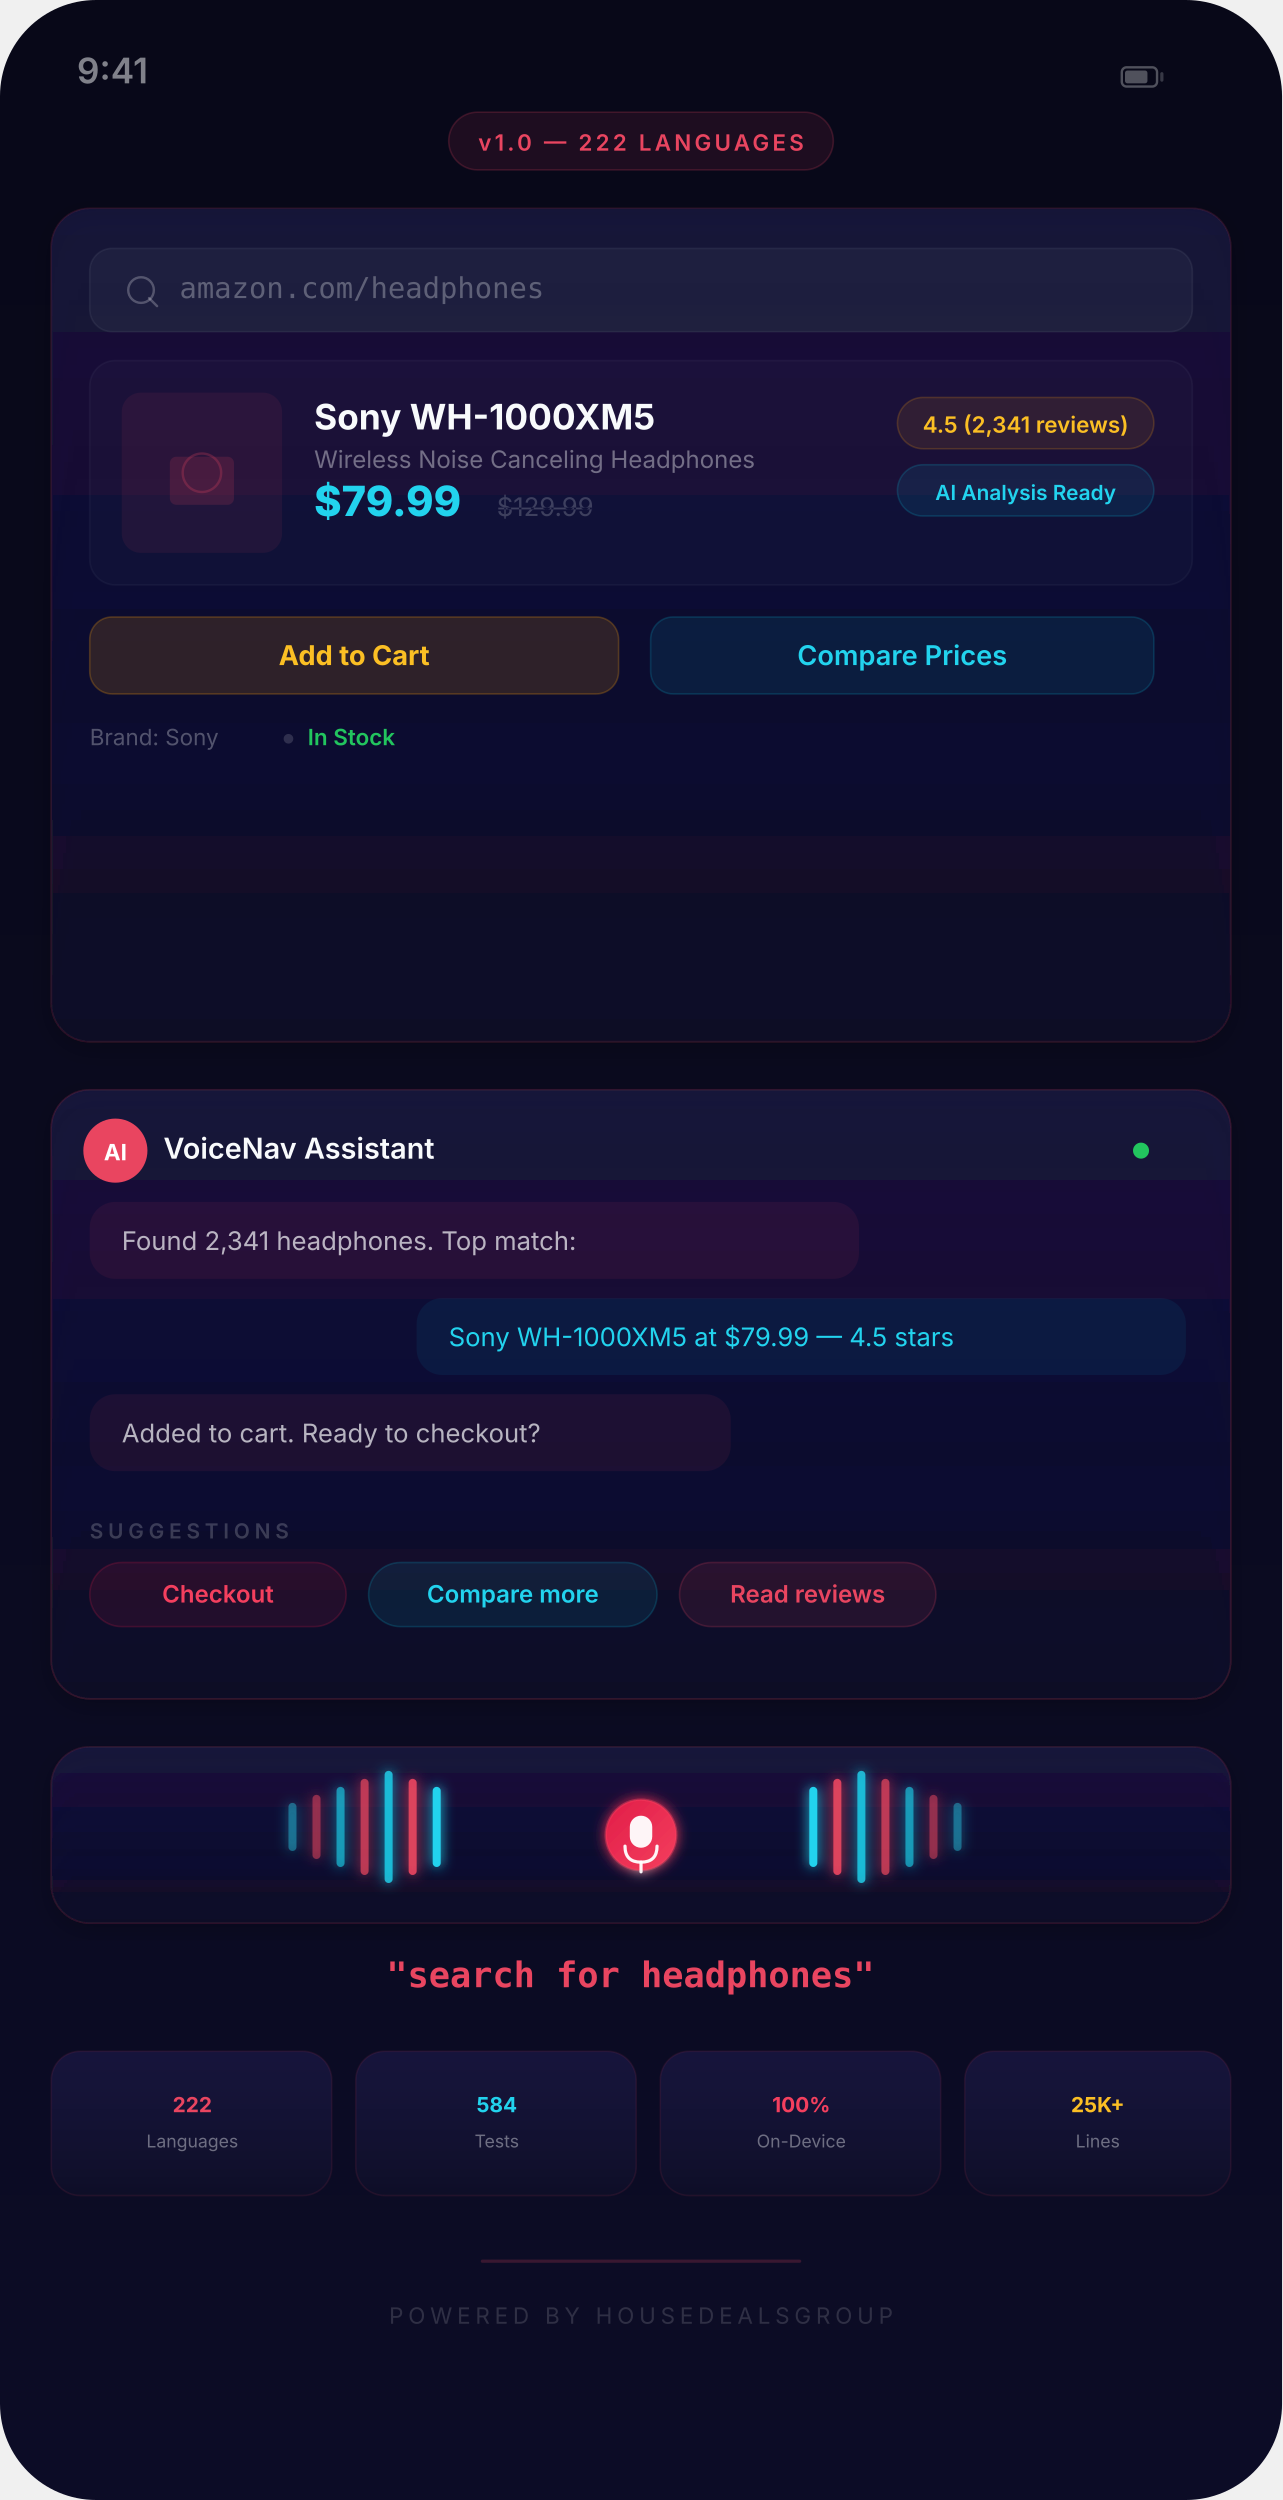
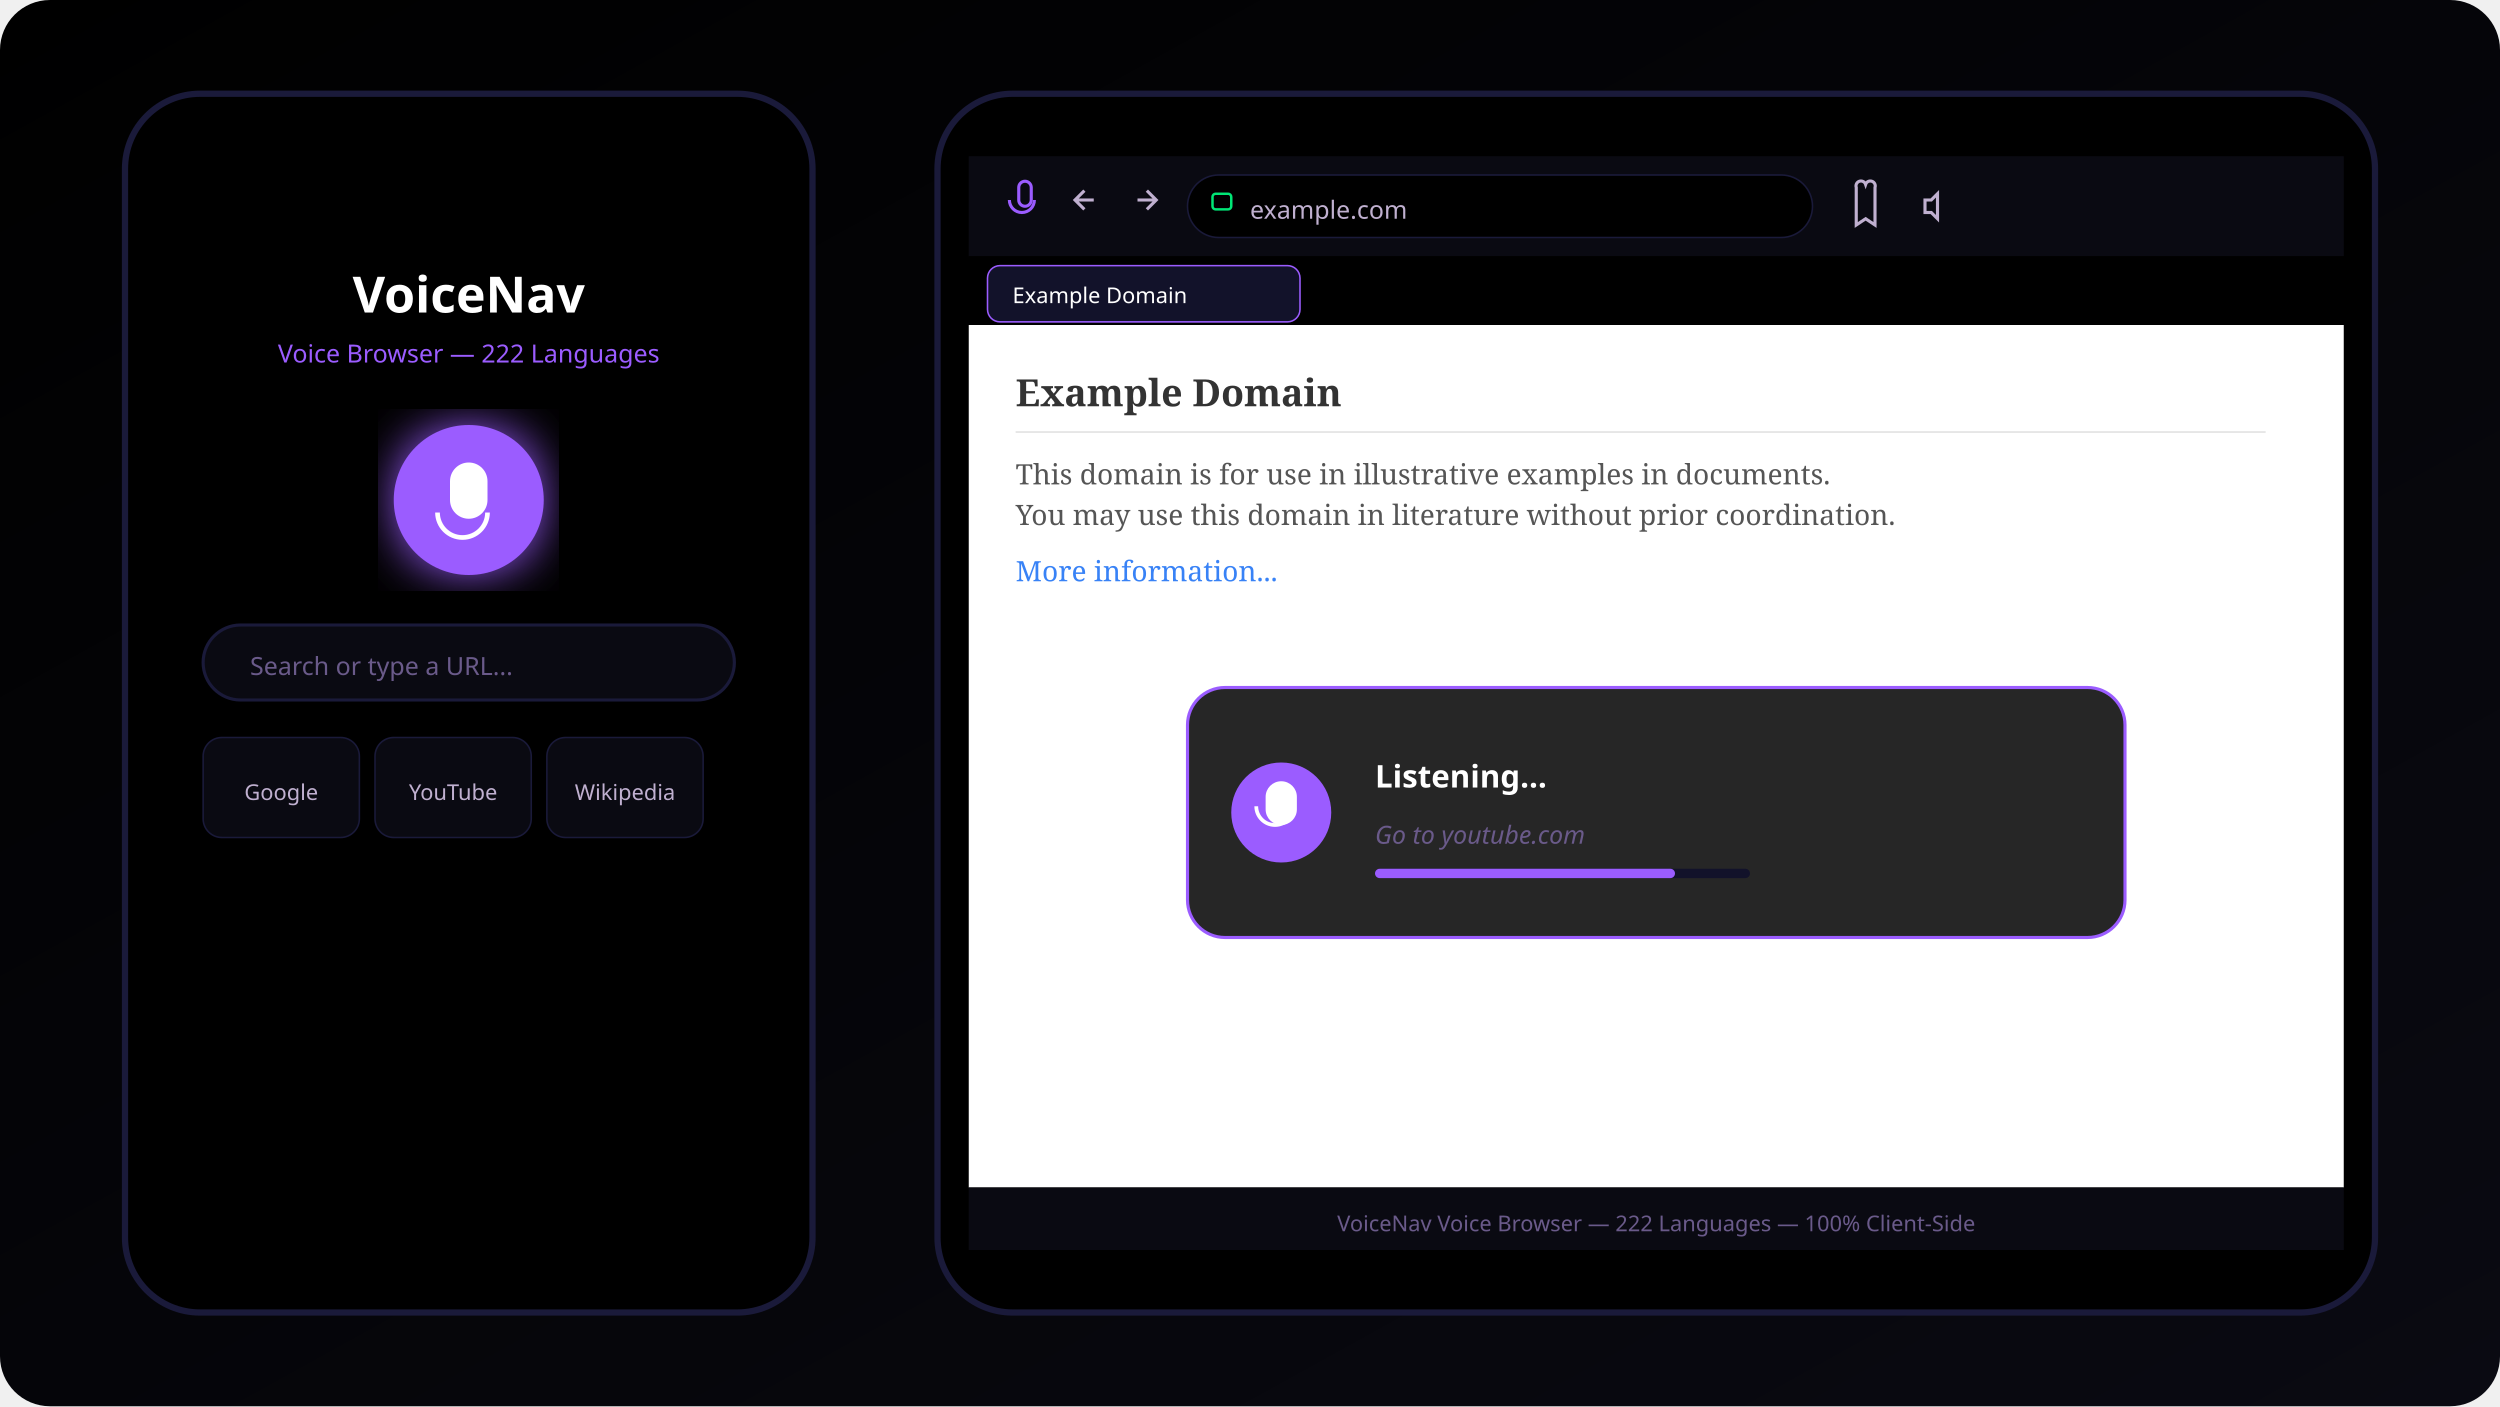
- <svg xmlns="http://www.w3.org/2000/svg" viewBox="0 0 800 1560" width="800" height="1560">
+ <svg xmlns="http://www.w3.org/2000/svg" viewBox="0 0 800 450" fill="none">
  <defs>
-     <linearGradient id="bg" x1="0%" y1="0%" x2="0%" y2="100%">
-       <stop offset="0%" stop-color="#080818" />
-       <stop offset="50%" stop-color="#0a0a1f" />
-       <stop offset="100%" stop-color="#0c0c26" />
+     <linearGradient id="bgGrad" x1="0%" y1="0%" x2="100%" y2="100%">
+       <stop offset="0%" stop-color="#000000" />
+       <stop offset="100%" stop-color="#0A0A12" />
    </linearGradient>
-     <linearGradient id="accent" x1="0%" y1="0%" x2="100%" y2="100%">
-       <stop offset="0%" stop-color="#e94560" />
-       <stop offset="100%" stop-color="#e94560" />
-     </linearGradient>
-     <linearGradient id="cyan" x1="0%" y1="0%" x2="100%" y2="0%">
-       <stop offset="0%" stop-color="#06b6d4" />
-       <stop offset="100%" stop-color="#22d3ee" />
-     </linearGradient>
-     <linearGradient id="micGrad" x1="0%" y1="0%" x2="100%" y2="100%">
-       <stop offset="0%" stop-color="#e11d48" />
-       <stop offset="100%" stop-color="#f43f5e" />
-     </linearGradient>
-     <linearGradient id="cardBg" x1="0%" y1="0%" x2="0%" y2="100%">
-       <stop offset="0%" stop-color="rgba(30,27,75,0.6)" />
-       <stop offset="100%" stop-color="rgba(15,15,40,0.8)" />
-     </linearGradient>
-     <linearGradient id="gold" x1="0%" y1="0%" x2="100%" y2="0%">
-       <stop offset="0%" stop-color="#f59e0b" />
-       <stop offset="100%" stop-color="#fbbf24" />
+     <linearGradient id="accentGrad" x1="0%" y1="0%" x2="100%" y2="100%">
+       <stop offset="0%" stop-color="#9B5CFF" />
+       <stop offset="100%" stop-color="#C084FC" />
    </linearGradient>
    <filter id="glow">
-       <feGaussianBlur stdDeviation="4" result="blur" />
+       <feGaussianBlur stdDeviation="8" result="blur" />
      <feMerge>
        <feMergeNode in="blur" />
        <feMergeNode in="SourceGraphic" />
      </feMerge>
    </filter>
-     <filter id="cardShadow">
-       <feDropShadow dx="0" dy="4" stdDeviation="8" flood-color="#000" flood-opacity="0.3" />
-     </filter>
-     <filter id="frost">
-       <feGaussianBlur stdDeviation="0.5" />
-     </filter>
  </defs>
-   <rect width="800" height="1560" rx="60" fill="url(#bg)" />
-   <text x="48" y="52" fill="rgba(248,250,252,0.5)" font-family="'SF Pro Text', -apple-system, system-ui, sans-serif" font-size="22" font-weight="600">9:41</text>
-   <g transform="translate(700,38)">
-     <rect x="0" y="4" width="22" height="12" rx="3" fill="none" stroke="rgba(248,250,252,0.3)" stroke-width="1.5" />
-     <rect x="2" y="6" width="14" height="8" rx="1.5" fill="rgba(248,250,252,0.3)" />
-     <rect x="24" y="7" width="2" height="6" rx="1" fill="rgba(248,250,252,0.2)" />
-   </g>
-   <rect x="280" y="70" width="240" height="36" rx="18" fill="rgba(233,69,96,0.1)" stroke="rgba(233,69,96,0.2)" stroke-width="1" />
-   <text x="400" y="94" text-anchor="middle" fill="#e94560" font-family="'SF Pro Text', system-ui, sans-serif" font-size="14" font-weight="600" letter-spacing="2">v1.0 — 222 LANGUAGES</text>
-   <g filter="url(#cardShadow)">
-     <rect x="32" y="130" width="736" height="520" rx="24" fill="url(#cardBg)" stroke="rgba(233,69,96,0.12)" stroke-width="1" />
-   </g>
-   <rect x="56" y="155" width="688" height="52" rx="14" fill="rgba(248,250,252,0.04)" stroke="rgba(248,250,252,0.06)" stroke-width="1" />
-   <circle cx="88" cy="181" r="8" fill="none" stroke="rgba(248,250,252,0.25)" stroke-width="1.5" />
-   <line x1="93" y1="186" x2="98" y2="191" stroke="rgba(248,250,252,0.25)" stroke-width="1.5" stroke-linecap="round" />
-   <text x="112" y="186" fill="rgba(248,250,252,0.3)" font-family="'SF Mono', monospace" font-size="18">amazon.com/headphones</text>
-   <rect x="56" y="225" width="688" height="140" rx="16" fill="rgba(248,250,252,0.02)" stroke="rgba(248,250,252,0.04)" stroke-width="1" />
-   <rect x="76" y="245" width="100" height="100" rx="12" fill="rgba(233,69,96,0.08)" />
-   <g transform="translate(106,275)">
-     <rect x="0" y="10" width="40" height="30" rx="4" fill="rgba(233,69,96,0.15)" />
-     <circle cx="20" cy="20" r="12" fill="none" stroke="rgba(233,69,96,0.25)" stroke-width="1.5" />
-   </g>
-   <text x="196" y="268" fill="#f8fafc" font-family="'SF Pro Text', system-ui, sans-serif" font-size="22" font-weight="700">Sony WH-1000XM5</text>
-   <text x="196" y="292" fill="rgba(248,250,252,0.4)" font-family="'SF Pro Text', system-ui, sans-serif" font-size="15">Wireless Noise Canceling Headphones</text>
-   <text x="196" y="322" fill="#22d3ee" font-family="'SF Pro Text', system-ui, sans-serif" font-size="26" font-weight="800">$79.99</text>
-   <text x="310" y="322" fill="rgba(248,250,252,0.2)" font-family="'SF Pro Text', system-ui, sans-serif" font-size="16" text-decoration="line-through">$129.99</text>
-   <rect x="560" y="248" width="160" height="32" rx="16" fill="rgba(245,158,11,0.1)" stroke="rgba(245,158,11,0.2)" stroke-width="1" />
-   <text x="640" y="270" text-anchor="middle" fill="#fbbf24" font-family="'SF Pro Text', system-ui, sans-serif" font-size="14" font-weight="600">4.5 (2,341 reviews)</text>
-   <rect x="560" y="290" width="160" height="32" rx="16" fill="rgba(6,182,212,0.1)" stroke="rgba(6,182,212,0.2)" stroke-width="1" />
-   <text x="640" y="312" text-anchor="middle" fill="#22d3ee" font-family="'SF Pro Text', system-ui, sans-serif" font-size="13" font-weight="600">AI Analysis Ready</text>
-   <rect x="56" y="385" width="330" height="48" rx="14" fill="rgba(245,158,11,0.15)" stroke="rgba(245,158,11,0.25)" stroke-width="1" />
-   <text x="221" y="415" text-anchor="middle" fill="#fbbf24" font-family="'SF Pro Text', system-ui, sans-serif" font-size="17" font-weight="700">Add to Cart</text>
-   <rect x="406" y="385" width="314" height="48" rx="14" fill="rgba(6,182,212,0.1)" stroke="rgba(6,182,212,0.2)" stroke-width="1" />
-   <text x="563" y="415" text-anchor="middle" fill="#22d3ee" font-family="'SF Pro Text', system-ui, sans-serif" font-size="17" font-weight="600">Compare Prices</text>
-   <text x="56" y="465" fill="rgba(248,250,252,0.3)" font-family="'SF Pro Text', system-ui, sans-serif" font-size="14">Brand: Sony</text>
-   <circle cx="180" cy="461" r="3" fill="rgba(248,250,252,0.15)" />
-   <text x="192" y="465" fill="#22c55e" font-family="'SF Pro Text', system-ui, sans-serif" font-size="14" font-weight="600">In Stock</text>
-   <g filter="url(#cardShadow)">
-     <rect x="32" y="680" width="736" height="380" rx="24" fill="url(#cardBg)" stroke="rgba(233,69,96,0.15)" stroke-width="1" />
-   </g>
-   <circle cx="72" cy="718" r="20" fill="url(#accent)" />
-   <text x="72" y="724" text-anchor="middle" fill="white" font-family="'SF Pro Text', system-ui, sans-serif" font-size="14" font-weight="700">AI</text>
-   <text x="102" y="723" fill="#f8fafc" font-family="'SF Pro Text', system-ui, sans-serif" font-size="18" font-weight="600">VoiceNav Assistant</text>
-   <circle cx="712" cy="718" r="5" fill="#22c55e">
-     <animate attributeName="opacity" values="1;0.4;1" dur="2.5s" repeatCount="indefinite" />
-   </circle>
-   <rect x="56" y="750" width="480" height="48" rx="16" fill="rgba(233,69,96,0.08)" />
-   <text x="76" y="780" fill="rgba(248,250,252,0.7)" font-family="'SF Pro Text', system-ui, sans-serif" font-size="16">Found 2,341 headphones. Top match:</text>
-   <rect x="260" y="810" width="480" height="48" rx="16" fill="rgba(6,182,212,0.08)" />
-   <text x="280" y="840" fill="#22d3ee" font-family="'SF Pro Text', system-ui, sans-serif" font-size="16">Sony WH-1000XM5 at $79.99 — 4.5 stars</text>
-   <rect x="56" y="870" width="400" height="48" rx="16" fill="rgba(233,69,96,0.08)" />
-   <text x="76" y="900" fill="rgba(248,250,252,0.7)" font-family="'SF Pro Text', system-ui, sans-serif" font-size="16">Added to cart. Ready to checkout?</text>
-   <text x="56" y="960" fill="rgba(248,250,252,0.2)" font-family="'SF Pro Text', system-ui, sans-serif" font-size="13" font-weight="600" letter-spacing="3">SUGGESTIONS</text>
-   <rect x="56" y="975" width="160" height="40" rx="20" fill="rgba(225,29,72,0.1)" stroke="rgba(225,29,72,0.2)" stroke-width="1" />
-   <text x="136" y="1000" text-anchor="middle" fill="#f43f5e" font-family="'SF Pro Text', system-ui, sans-serif" font-size="15" font-weight="600">Checkout</text>
-   <rect x="230" y="975" width="180" height="40" rx="20" fill="rgba(6,182,212,0.1)" stroke="rgba(6,182,212,0.2)" stroke-width="1" />
-   <text x="320" y="1000" text-anchor="middle" fill="#22d3ee" font-family="'SF Pro Text', system-ui, sans-serif" font-size="15" font-weight="600">Compare more</text>
-   <rect x="424" y="975" width="160" height="40" rx="20" fill="rgba(233,69,96,0.1)" stroke="rgba(233,69,96,0.2)" stroke-width="1" />
-   <text x="504" y="1000" text-anchor="middle" fill="#e94560" font-family="'SF Pro Text', system-ui, sans-serif" font-size="15" font-weight="600">Read reviews</text>
-   <g filter="url(#cardShadow)">
-     <rect x="32" y="1090" width="736" height="110" rx="24" fill="url(#cardBg)" stroke="rgba(233,69,96,0.12)" stroke-width="1" />
-   </g>
-   <g filter="url(#glow)">
-     <rect x="180" y="1125" width="5" height="30" rx="2.5" fill="#22d3ee" opacity="0.4">
-       <animate attributeName="height" values="30;50;30" dur="0.9s" repeatCount="indefinite" />
-       <animate attributeName="y" values="1125;1115;1125" dur="0.9s" repeatCount="indefinite" />
-     </rect>
-     <rect x="195" y="1120" width="5" height="40" rx="2.5" fill="#e94560" opacity="0.5">
-       <animate attributeName="height" values="40;60;40" dur="0.7s" repeatCount="indefinite" />
-       <animate attributeName="y" values="1120;1110;1120" dur="0.7s" repeatCount="indefinite" />
-     </rect>
-     <rect x="210" y="1115" width="5" height="50" rx="2.5" fill="#22d3ee" opacity="0.6">
-       <animate attributeName="height" values="50;70;50" dur="0.8s" repeatCount="indefinite" />
-       <animate attributeName="y" values="1115;1105;1115" dur="0.8s" repeatCount="indefinite" />
-     </rect>
-     <rect x="225" y="1110" width="5" height="60" rx="2.5" fill="#e94560" opacity="0.7">
-       <animate attributeName="height" values="60;80;60" dur="0.6s" repeatCount="indefinite" />
-       <animate attributeName="y" values="1110;1100;1110" dur="0.6s" repeatCount="indefinite" />
-     </rect>
-     <rect x="240" y="1105" width="5" height="70" rx="2.5" fill="#22d3ee" opacity="0.8">
-       <animate attributeName="height" values="70;85;70" dur="0.75s" repeatCount="indefinite" />
-       <animate attributeName="y" values="1105;1098;1105" dur="0.75s" repeatCount="indefinite" />
-     </rect>
-     <rect x="255" y="1110" width="5" height="60" rx="2.5" fill="#e94560" opacity="0.9">
-       <animate attributeName="height" values="60;75;60" dur="0.65s" repeatCount="indefinite" />
-       <animate attributeName="y" values="1110;1103;1110" dur="0.65s" repeatCount="indefinite" />
-     </rect>
-     <rect x="270" y="1115" width="5" height="50" rx="2.5" fill="#22d3ee" opacity="1">
-       <animate attributeName="height" values="50;65;50" dur="0.85s" repeatCount="indefinite" />
-       <animate attributeName="y" values="1115;1108;1115" dur="0.85s" repeatCount="indefinite" />
-     </rect>
-     <circle cx="400" cy="1145" r="22" fill="url(#micGrad)">
-       <animate attributeName="r" values="22;25;22" dur="1.5s" repeatCount="indefinite" />
-     </circle>
-     <circle cx="400" cy="1145" r="22" fill="none" stroke="#f43f5e" stroke-width="1.5" opacity="0.4">
-       <animate attributeName="r" values="22;32;22" dur="1.5s" repeatCount="indefinite" />
-       <animate attributeName="opacity" values="0.4;0;0.4" dur="1.5s" repeatCount="indefinite" />
-     </circle>
-     <rect x="393" y="1133" width="14" height="20" rx="7" fill="white" opacity="0.95" />
-     <path d="M390 1152 Q390 1162 400 1162 Q410 1162 410 1152" fill="none" stroke="white" stroke-width="2" stroke-linecap="round" opacity="0.95" />
-     <line x1="400" y1="1162" x2="400" y2="1168" stroke="white" stroke-width="2" stroke-linecap="round" opacity="0.95" />
-     <rect x="505" y="1115" width="5" height="50" rx="2.5" fill="#22d3ee" opacity="1">
-       <animate attributeName="height" values="50;65;50" dur="0.8s" repeatCount="indefinite" />
-       <animate attributeName="y" values="1115;1108;1115" dur="0.8s" repeatCount="indefinite" />
-     </rect>
-     <rect x="520" y="1110" width="5" height="60" rx="2.5" fill="#e94560" opacity="0.9">
-       <animate attributeName="height" values="60;75;60" dur="0.7s" repeatCount="indefinite" />
-       <animate attributeName="y" values="1110;1103;1110" dur="0.7s" repeatCount="indefinite" />
-     </rect>
-     <rect x="535" y="1105" width="5" height="70" rx="2.5" fill="#22d3ee" opacity="0.8">
-       <animate attributeName="height" values="70;85;70" dur="0.6s" repeatCount="indefinite" />
-       <animate attributeName="y" values="1105;1098;1105" dur="0.6s" repeatCount="indefinite" />
-     </rect>
-     <rect x="550" y="1110" width="5" height="60" rx="2.5" fill="#e94560" opacity="0.7">
-       <animate attributeName="height" values="60;80;60" dur="0.75s" repeatCount="indefinite" />
-       <animate attributeName="y" values="1110;1100;1110" dur="0.75s" repeatCount="indefinite" />
-     </rect>
-     <rect x="565" y="1115" width="5" height="50" rx="2.5" fill="#22d3ee" opacity="0.6">
-       <animate attributeName="height" values="50;70;50" dur="0.85s" repeatCount="indefinite" />
-       <animate attributeName="y" values="1115;1105;1115" dur="0.85s" repeatCount="indefinite" />
-     </rect>
-     <rect x="580" y="1120" width="5" height="40" rx="2.5" fill="#e94560" opacity="0.5">
-       <animate attributeName="height" values="40;60;40" dur="0.65s" repeatCount="indefinite" />
-       <animate attributeName="y" values="1120;1110;1120" dur="0.65s" repeatCount="indefinite" />
-     </rect>
-     <rect x="595" y="1125" width="5" height="30" rx="2.5" fill="#22d3ee" opacity="0.4">
-       <animate attributeName="height" values="30;50;30" dur="0.9s" repeatCount="indefinite" />
-       <animate attributeName="y" values="1125;1115;1125" dur="0.9s" repeatCount="indefinite" />
-     </rect>
-   </g>
-   <text x="400" y="1240" text-anchor="middle" fill="#22d3ee" font-family="'SF Mono', monospace" font-size="22" font-weight="600" opacity="0">
-     "add it to cart"
-     <animate attributeName="opacity" values="0;0;1;1;0" dur="5s" repeatCount="indefinite" />
-   </text>
-   <text x="400" y="1240" text-anchor="middle" fill="#e94560" font-family="'SF Mono', monospace" font-size="22" font-weight="600">
-     "search for headphones"
-     <animate attributeName="opacity" values="1;1;0;0;0" dur="5s" repeatCount="indefinite" />
-   </text>
-   <rect x="32" y="1280" width="175" height="90" rx="18" fill="url(#cardBg)" stroke="rgba(233,69,96,0.1)" stroke-width="1" />
-   <text x="120" y="1318" text-anchor="middle" fill="#e94560" font-family="'SF Pro Text', system-ui, sans-serif" font-size="13" font-weight="700">222</text>
-   <text x="120" y="1340" text-anchor="middle" fill="rgba(248,250,252,0.4)" font-family="'SF Pro Text', system-ui, sans-serif" font-size="11">Languages</text>
-   <rect x="222" y="1280" width="175" height="90" rx="18" fill="url(#cardBg)" stroke="rgba(233,69,96,0.1)" stroke-width="1" />
-   <text x="310" y="1318" text-anchor="middle" fill="#22d3ee" font-family="'SF Pro Text', system-ui, sans-serif" font-size="13" font-weight="700">584</text>
-   <text x="310" y="1340" text-anchor="middle" fill="rgba(248,250,252,0.4)" font-family="'SF Pro Text', system-ui, sans-serif" font-size="11">Tests</text>
-   <rect x="412" y="1280" width="175" height="90" rx="18" fill="url(#cardBg)" stroke="rgba(233,69,96,0.1)" stroke-width="1" />
-   <text x="500" y="1318" text-anchor="middle" fill="#f43f5e" font-family="'SF Pro Text', system-ui, sans-serif" font-size="13" font-weight="700">100%</text>
-   <text x="500" y="1340" text-anchor="middle" fill="rgba(248,250,252,0.4)" font-family="'SF Pro Text', system-ui, sans-serif" font-size="11">On-Device</text>
-   <rect x="602" y="1280" width="166" height="90" rx="18" fill="url(#cardBg)" stroke="rgba(233,69,96,0.1)" stroke-width="1" />
-   <text x="685" y="1318" text-anchor="middle" fill="#fbbf24" font-family="'SF Pro Text', system-ui, sans-serif" font-size="13" font-weight="700">25K+</text>
-   <text x="685" y="1340" text-anchor="middle" fill="rgba(248,250,252,0.4)" font-family="'SF Pro Text', system-ui, sans-serif" font-size="11">Lines</text>
-   <rect x="300" y="1410" width="200" height="2" rx="1" fill="url(#accent)" opacity="0.2" />
-   <text x="400" y="1450" text-anchor="middle" fill="rgba(248,250,252,0.15)" font-family="'SF Pro Text', system-ui, sans-serif" font-size="14" letter-spacing="3">POWERED BY HOUSEDEALSGROUP</text>
+   <rect width="800" height="450" rx="16" fill="url(#bgGrad)" />
+   <rect x="40" y="30" width="220" height="390" rx="24" fill="#000" stroke="#1A1A3A" stroke-width="2" />
+   <rect x="50" y="50" width="200" height="350" rx="16" fill="#000" />
+   <text x="150" y="100" text-anchor="middle" fill="#fff" font-family="system-ui, sans-serif" font-size="16" font-weight="800">VoiceNav</text>
+   <text x="150" y="116" text-anchor="middle" fill="#9B5CFF" font-family="system-ui, sans-serif" font-size="8">Voice Browser — 222 Languages</text>
+   <circle cx="150" cy="160" r="24" fill="#9B5CFF" filter="url(#glow)" />
+   <rect x="144" y="148" width="12" height="18" rx="6" fill="white" />
+   <path d="M140 164 a8 8 0 0016 0" stroke="white" stroke-width="1.5" fill="none" />
+   <rect x="65" y="200" width="170" height="24" rx="12" fill="#0A0A12" stroke="#1A1A3A" stroke-width="1" />
+   <text x="80" y="216" fill="#6a5a8a" font-family="system-ui, sans-serif" font-size="8">Search or type a URL...</text>
+   <rect x="65" y="236" width="50" height="32" rx="6" fill="#0A0A12" stroke="#1A1A3A" stroke-width="0.5" />
+   <text x="90" y="256" text-anchor="middle" fill="#c0b0d0" font-family="system-ui, sans-serif" font-size="7">Google</text>
+   <rect x="120" y="236" width="50" height="32" rx="6" fill="#0A0A12" stroke="#1A1A3A" stroke-width="0.5" />
+   <text x="145" y="256" text-anchor="middle" fill="#c0b0d0" font-family="system-ui, sans-serif" font-size="7">YouTube</text>
+   <rect x="175" y="236" width="50" height="32" rx="6" fill="#0A0A12" stroke="#1A1A3A" stroke-width="0.5" />
+   <text x="200" y="256" text-anchor="middle" fill="#c0b0d0" font-family="system-ui, sans-serif" font-size="7">Wikipedia</text>
+   <rect x="300" y="30" width="460" height="390" rx="24" fill="#000" stroke="#1A1A3A" stroke-width="2" />
+   <rect x="310" y="50" width="440" height="350" rx="16" fill="#000" />
+   <rect x="310" y="50" width="440" height="32" fill="#0A0A12" />
+   <rect x="320" y="56" width="20" height="20" rx="4" fill="transparent" />
+   <rect x="326" y="58" width="4" height="8" rx="2" stroke="#9B5CFF" stroke-width="1" fill="none" />
+   <path d="M323 64 a4 4 0 008 0" stroke="#9B5CFF" stroke-width="1" fill="none" />
+   <path d="M350 64 h-6 m3-3 l-3 3 3 3" stroke="#c0b0d0" stroke-width="1" fill="none" />
+   <path d="M364 64 h6 m-3-3 l3 3-3 3" stroke="#c0b0d0" stroke-width="1" fill="none" />
+   <rect x="380" y="56" width="200" height="20" rx="10" fill="#000" stroke="#1A1A3A" stroke-width="0.5" />
+   <rect x="388" y="62" width="6" height="5" rx="1" stroke="#00E676" stroke-width="0.8" fill="none" />
+   <text x="400" y="70" fill="#c0b0d0" font-family="system-ui, sans-serif" font-size="8">example.com</text>
+   <path d="M600 60 v12 l-3-2-3 2 v-12 a1.5 1.5 0 013-1h0a1.5 1.5 0 013 1z" stroke="#c0b0d0" stroke-width="1" fill="none" />
+   <path d="M620 62 l-2 2 h-2 v4 h2 l2 2 v-8z" stroke="#c0b0d0" stroke-width="1" fill="none" />
+   <rect x="310" y="82" width="440" height="22" fill="#000" />
+   <rect x="316" y="85" width="100" height="18" rx="4" fill="#12122A" stroke="#9B5CFF" stroke-width="0.5" />
+   <text x="324" y="97" fill="#fff" font-family="system-ui, sans-serif" font-size="7">Example Domain</text>
+   <rect x="310" y="104" width="440" height="276" fill="white" />
+   <text x="325" y="130" fill="#333" font-family="Georgia, serif" font-size="12" font-weight="700">Example Domain</text>
+   <rect x="325" y="138" width="400" height="0.5" fill="#e0e0e0" />
+   <text x="325" y="155" fill="#555" font-family="Georgia, serif" font-size="9">This domain is for use in illustrative examples in documents.</text>
+   <text x="325" y="168" fill="#555" font-family="Georgia, serif" font-size="9">You may use this domain in literature without prior coordination.</text>
+   <text x="325" y="186" fill="#3882F6" font-family="Georgia, serif" font-size="9">More information...</text>
+   <rect x="380" y="220" width="300" height="80" rx="12" fill="rgba(0,0,0,0.85)" stroke="#9B5CFF" stroke-width="1" />
+   <circle cx="410" cy="260" r="16" fill="#9B5CFF" />
+   <rect x="405" y="250" width="10" height="14" rx="5" fill="white" />
+   <path d="M402 258 a6 6 0 0012 0" stroke="white" stroke-width="1.2" fill="none" />
+   <text x="440" y="252" fill="#fff" font-family="system-ui, sans-serif" font-size="10" font-weight="600">Listening...</text>
+   <text x="440" y="270" fill="#6a5a8a" font-family="system-ui, sans-serif" font-size="8" font-style="italic">Go to youtube.com</text>
+   <rect x="440" y="278" width="120" height="3" rx="1.5" fill="#12122A" />
+   <rect x="440" y="278" width="96" height="3" rx="1.5" fill="#9B5CFF" />
+   <rect x="310" y="380" width="440" height="20" fill="#0A0A12" />
+   <text x="530" y="394" text-anchor="middle" fill="#6a5a8a" font-family="system-ui, sans-serif" font-size="7">VoiceNav Voice Browser — 222 Languages — 100% Client-Side</text>
</svg>
